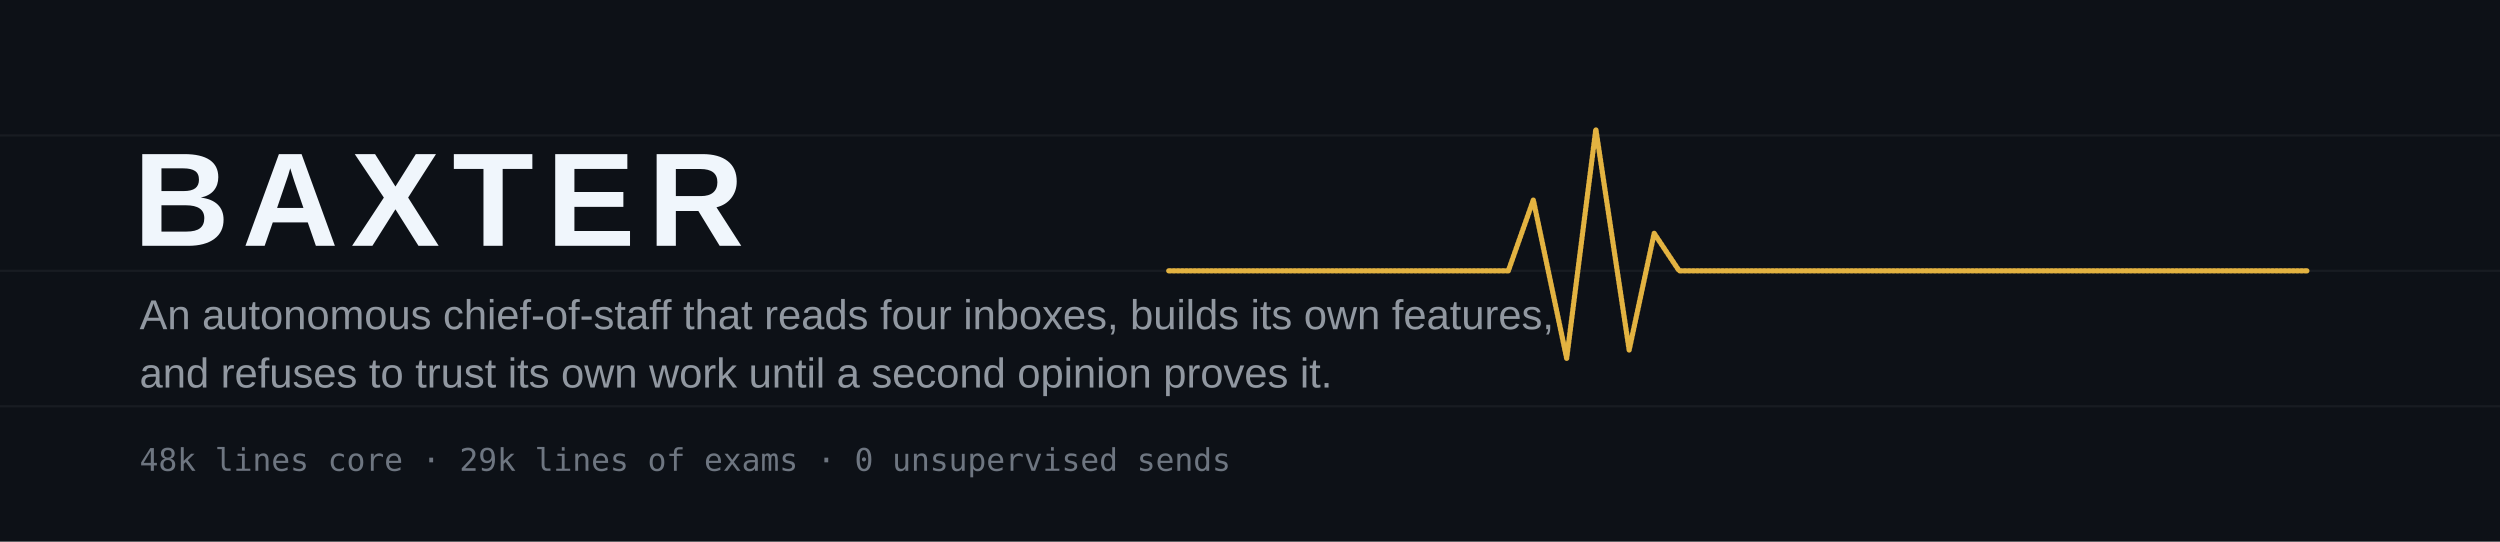
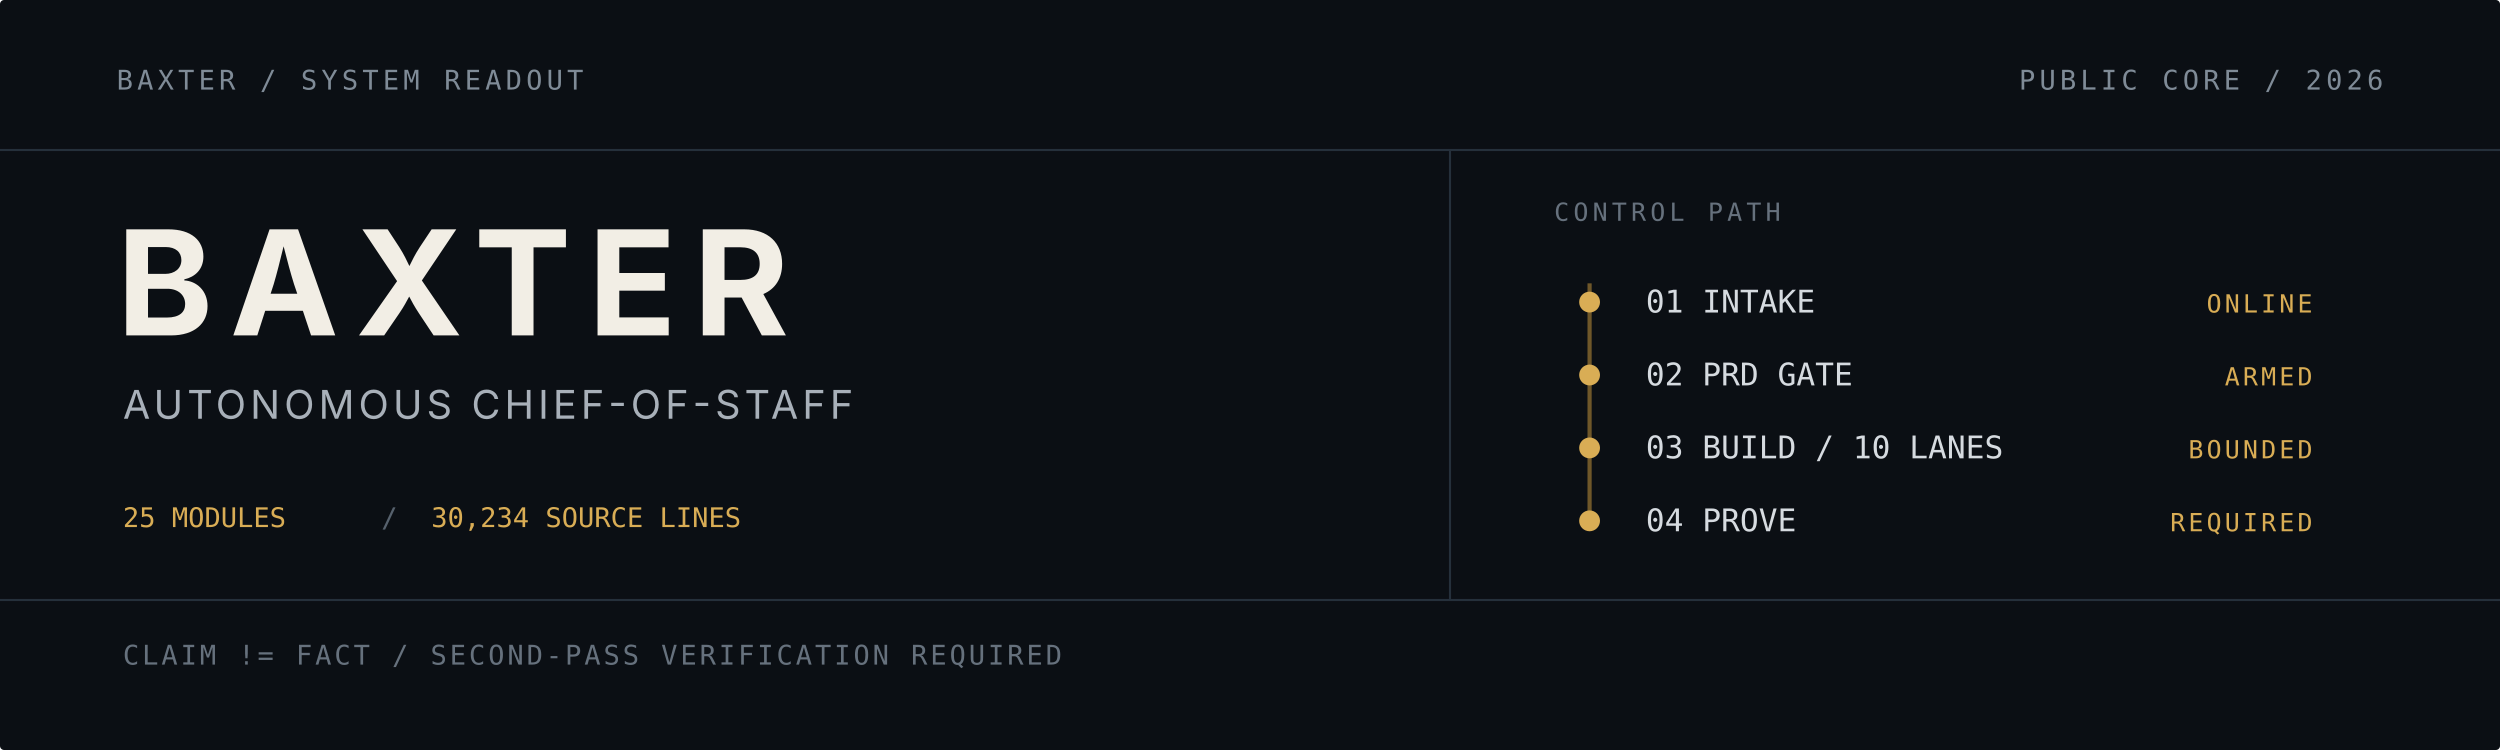
- <svg xmlns="http://www.w3.org/2000/svg" viewBox="0 0 1200 260" font-family="'Segoe UI', -apple-system, 'Helvetica Neue', Arial, sans-serif">
-   <style>
-     .beat { stroke-dasharray: 1; stroke-dashoffset: 1; animation: draw 3.5s cubic-bezier(0.2,0,0,1) 0.3s forwards; }
-     .dot  { animation: pulse 2s ease-in-out 3.8s infinite; transform-origin: 1108px 130px; }
-     .tipd { opacity: 0; animation: rise 0.6s ease-out 3.6s forwards; }
-     @keyframes draw  { to { stroke-dashoffset: 0; } }
-     @keyframes rise  { to { opacity: 1; } }
-     @keyframes pulse { 0%,100% { transform: scale(1); opacity: 0.9; } 50% { transform: scale(2.4); opacity: 0; } }
-   </style>
-   <rect width="1200" height="260" fill="#0d1117" />
-   <g stroke="#f0f6fc" stroke-opacity="0.05" stroke-width="1">
-     <line x1="0" y1="65" x2="1200" y2="65" />
-     <line x1="0" y1="130" x2="1200" y2="130" />
-     <line x1="0" y1="195" x2="1200" y2="195" />
+ <svg xmlns="http://www.w3.org/2000/svg" viewBox="0 0 1200 360" role="img" aria-labelledby="title desc">
+   <rect width="1200" height="360" rx="2" fill="#0b0f14" />
+   <g stroke="#25303b" stroke-width="1">
+     <path d="M0 72H1200M0 288H1200" />
+     <path d="M696 72V288" />
  </g>
-   <path class="beat" pathLength="1" fill="none" stroke="#e3b341" stroke-width="2.5" stroke-linejoin="round" stroke-linecap="round" d="M560 130 L700 130 L724 130 L736 96 L752 172 L766 62 L782 168 L794 112 L806 130 L900 130 L1108 130" />
-   <g class="tipd">
-     <circle class="dot" cx="1108" cy="130" r="4" fill="#e3b341" />
-     <circle cx="1108" cy="130" r="4" fill="#e3b341" />
-     <text x="1108" y="108" text-anchor="middle" font-size="14" font-weight="600" fill="#e3b341" font-family="Consolas, 'Cascadia Code', monospace">alive</text>
+   <g fill="#7f8b97" font-family="ui-monospace, SFMono-Regular, Consolas, monospace" font-size="13" letter-spacing="2">
+     <text x="56" y="43">BAXTER / SYSTEM READOUT</text>
+     <text x="1144" y="43" text-anchor="end">PUBLIC CORE / 2026</text>
  </g>
-   <text x="64" y="118" font-size="64" font-weight="700" letter-spacing="6" fill="#f0f6fc">BAXTER</text>
-   <text x="67" y="158" font-size="20" fill="#9198a1">An autonomous chief-of-staff that reads four inboxes, builds its own features,</text>
-   <text x="67" y="186" font-size="20" fill="#9198a1">and refuses to trust its own work until a second opinion proves it.</text>
-   <g font-family="Consolas, 'Cascadia Code', monospace" font-size="15">
-     <text x="67" y="226" fill="#6e7681">48k lines core · 29k lines of exams · 0 unsupervised sends</text>
+   <g font-family="system-ui, -apple-system, Segoe UI, sans-serif">
+     <text x="56" y="161" fill="#f2eee5" font-size="70" font-weight="720" letter-spacing="8">BAXTER</text>
+     <text x="59" y="201" fill="#a8b0b9" font-size="19" letter-spacing="2">AUTONOMOUS CHIEF-OF-STAFF</text>
+   </g>
+   <g font-family="ui-monospace, SFMono-Regular, Consolas, monospace" font-size="13">
+     <text x="59" y="253" fill="#d9ad55">25 MODULES</text>
+     <text x="183" y="253" fill="#56616d">/</text>
+     <text x="207" y="253" fill="#d9ad55">30,234 SOURCE LINES</text>
+     <text x="59" y="319" fill="#66717d" letter-spacing="1.4">CLAIM != FACT  /  SECOND-PASS VERIFICATION REQUIRED</text>
+   </g>
+   <g font-family="ui-monospace, SFMono-Regular, Consolas, monospace">
+     <text x="746" y="106" fill="#66717d" font-size="12" letter-spacing="2">CONTROL PATH</text>
+     <path d="M763 136V253" stroke="#6f5729" stroke-width="2" />
+     <g fill="#d9ad55">
+       <circle cx="763" cy="145" r="5" />
+       <circle cx="763" cy="180" r="5" />
+       <circle cx="763" cy="215" r="5" />
+       <circle cx="763" cy="250" r="5" />
+     </g>
+     <g fill="#d6dbe0" font-size="15">
+       <text x="790" y="150">01  INTAKE</text>
+       <text x="790" y="185">02  PRD GATE</text>
+       <text x="790" y="220">03  BUILD / 10 LANES</text>
+       <text x="790" y="255">04  PROVE</text>
+     </g>
+     <g fill="#d9ad55" font-size="12" letter-spacing="1.5">
+       <text x="1110" y="150" text-anchor="end">ONLINE</text>
+       <text x="1110" y="185" text-anchor="end">ARMED</text>
+       <text x="1110" y="220" text-anchor="end">BOUNDED</text>
+       <text x="1110" y="255" text-anchor="end">REQUIRED</text>
+     </g>
  </g>
</svg>
